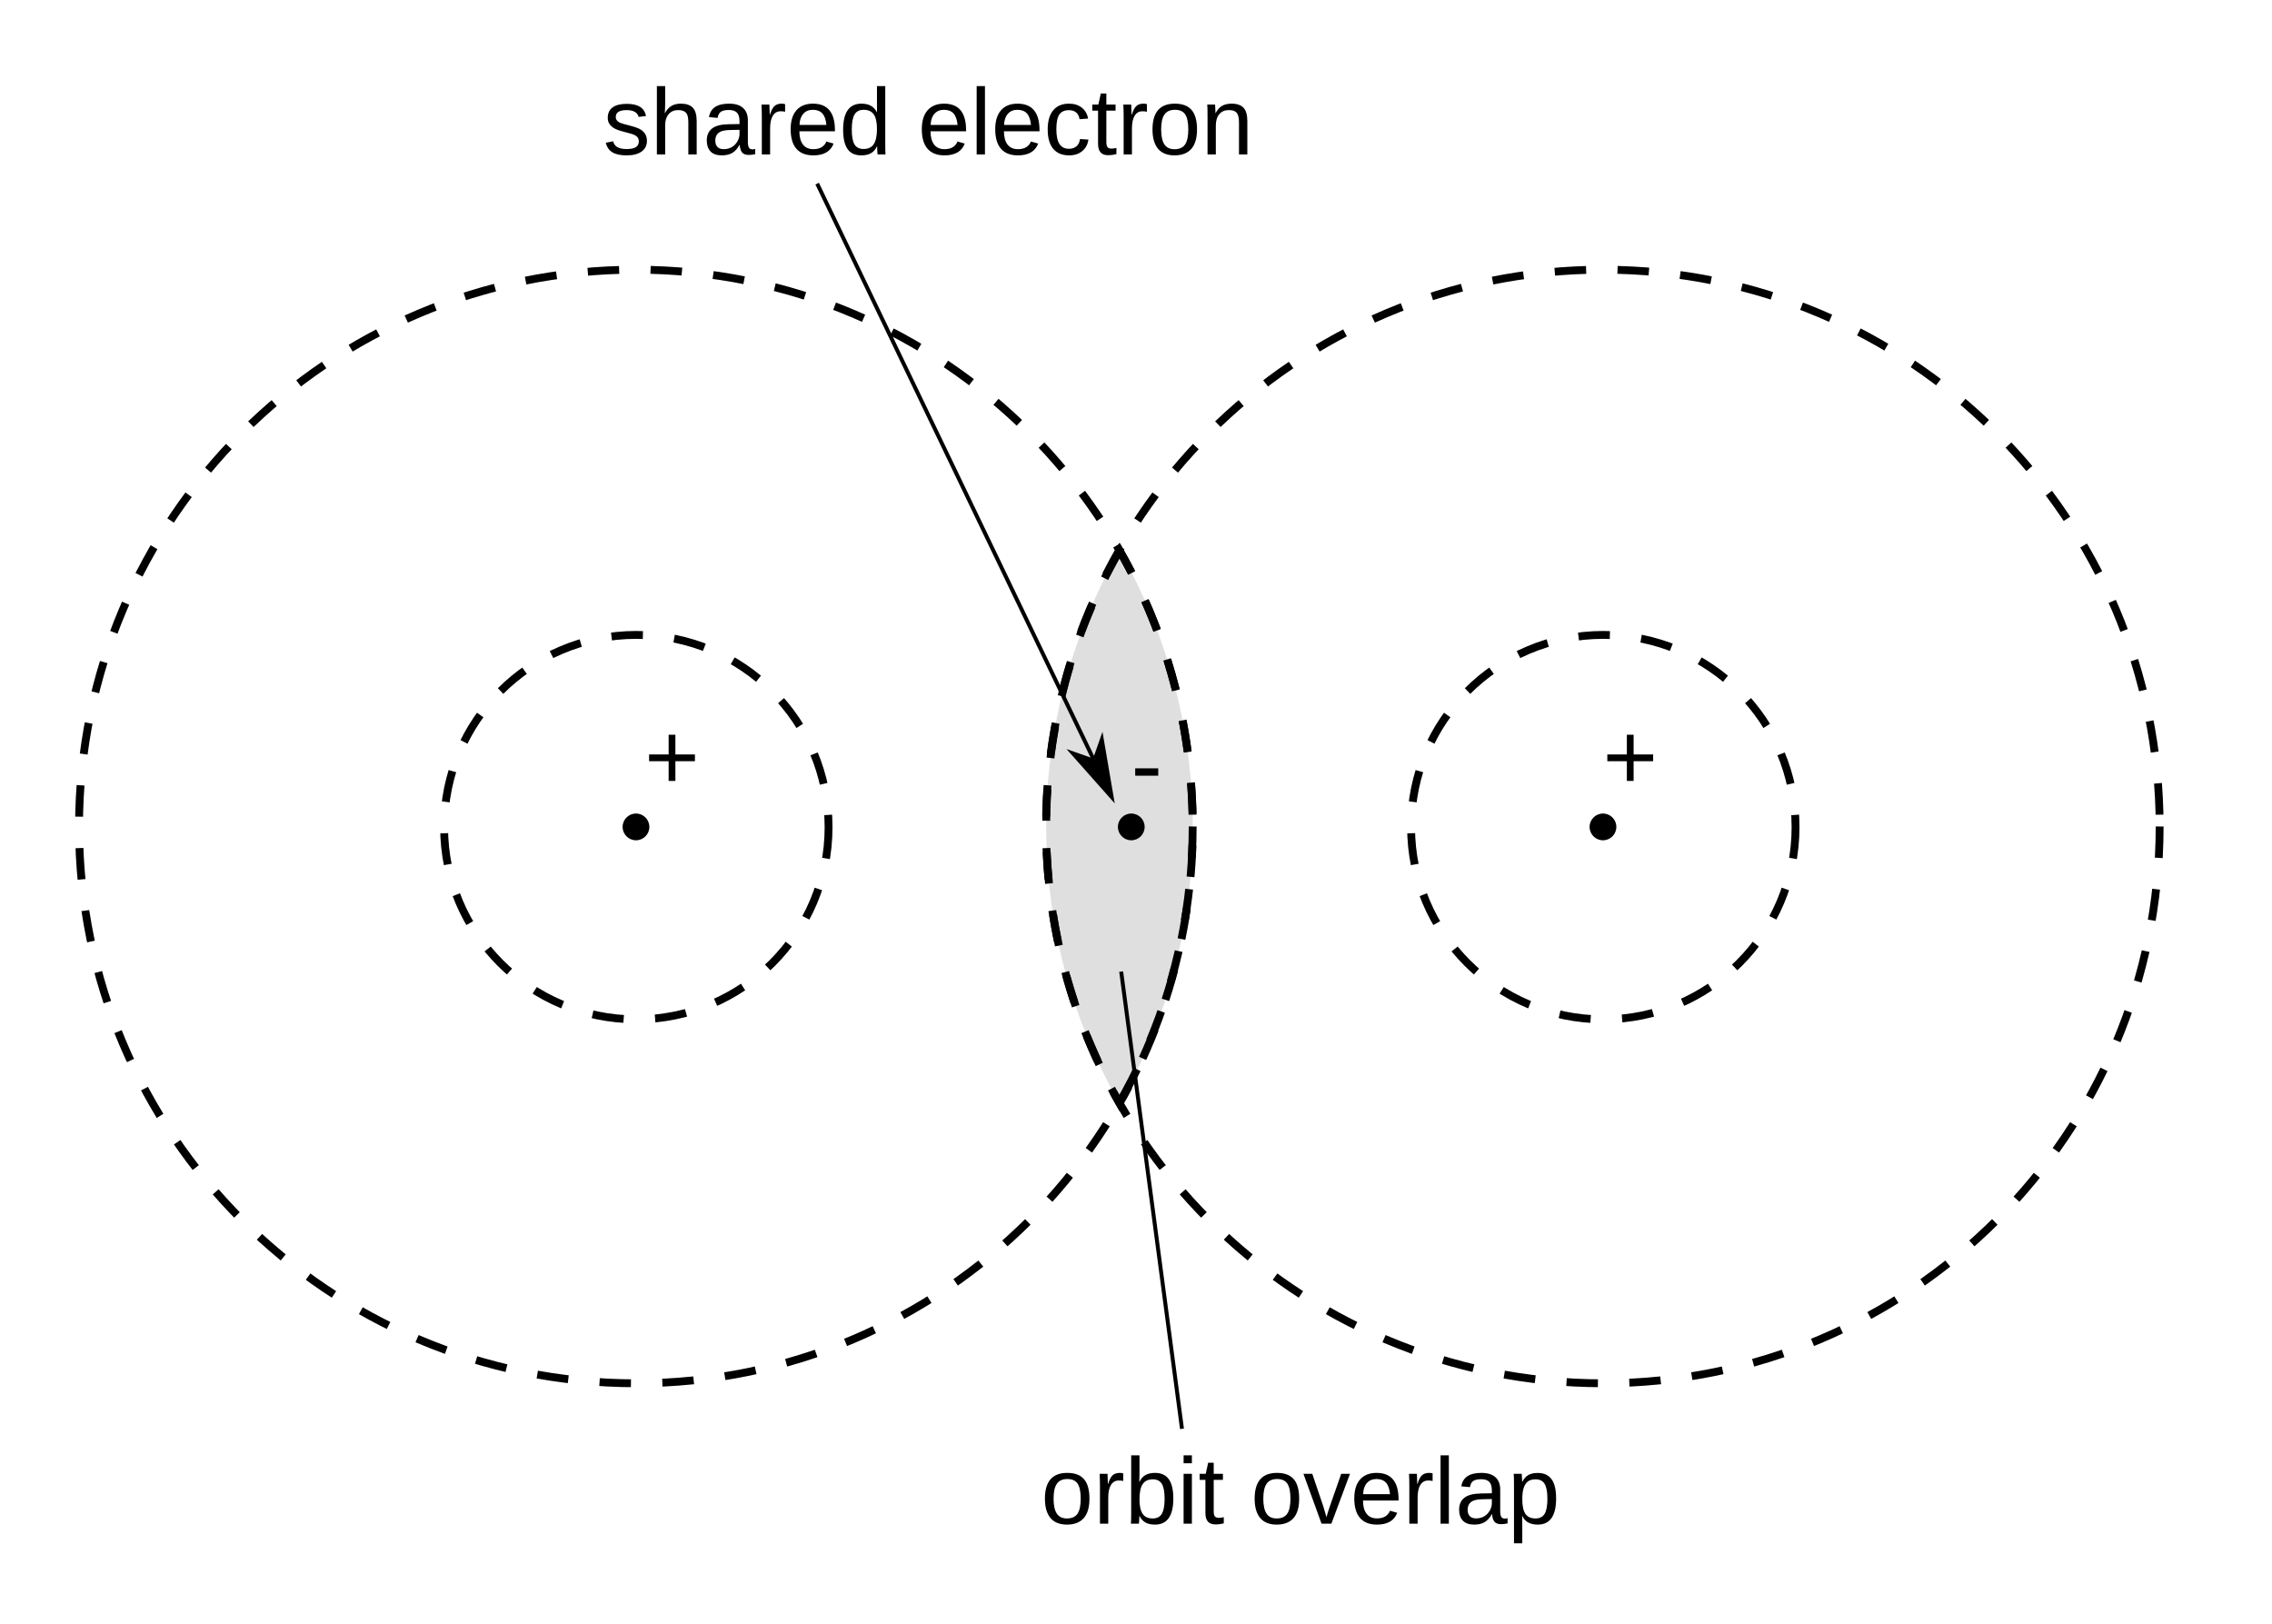
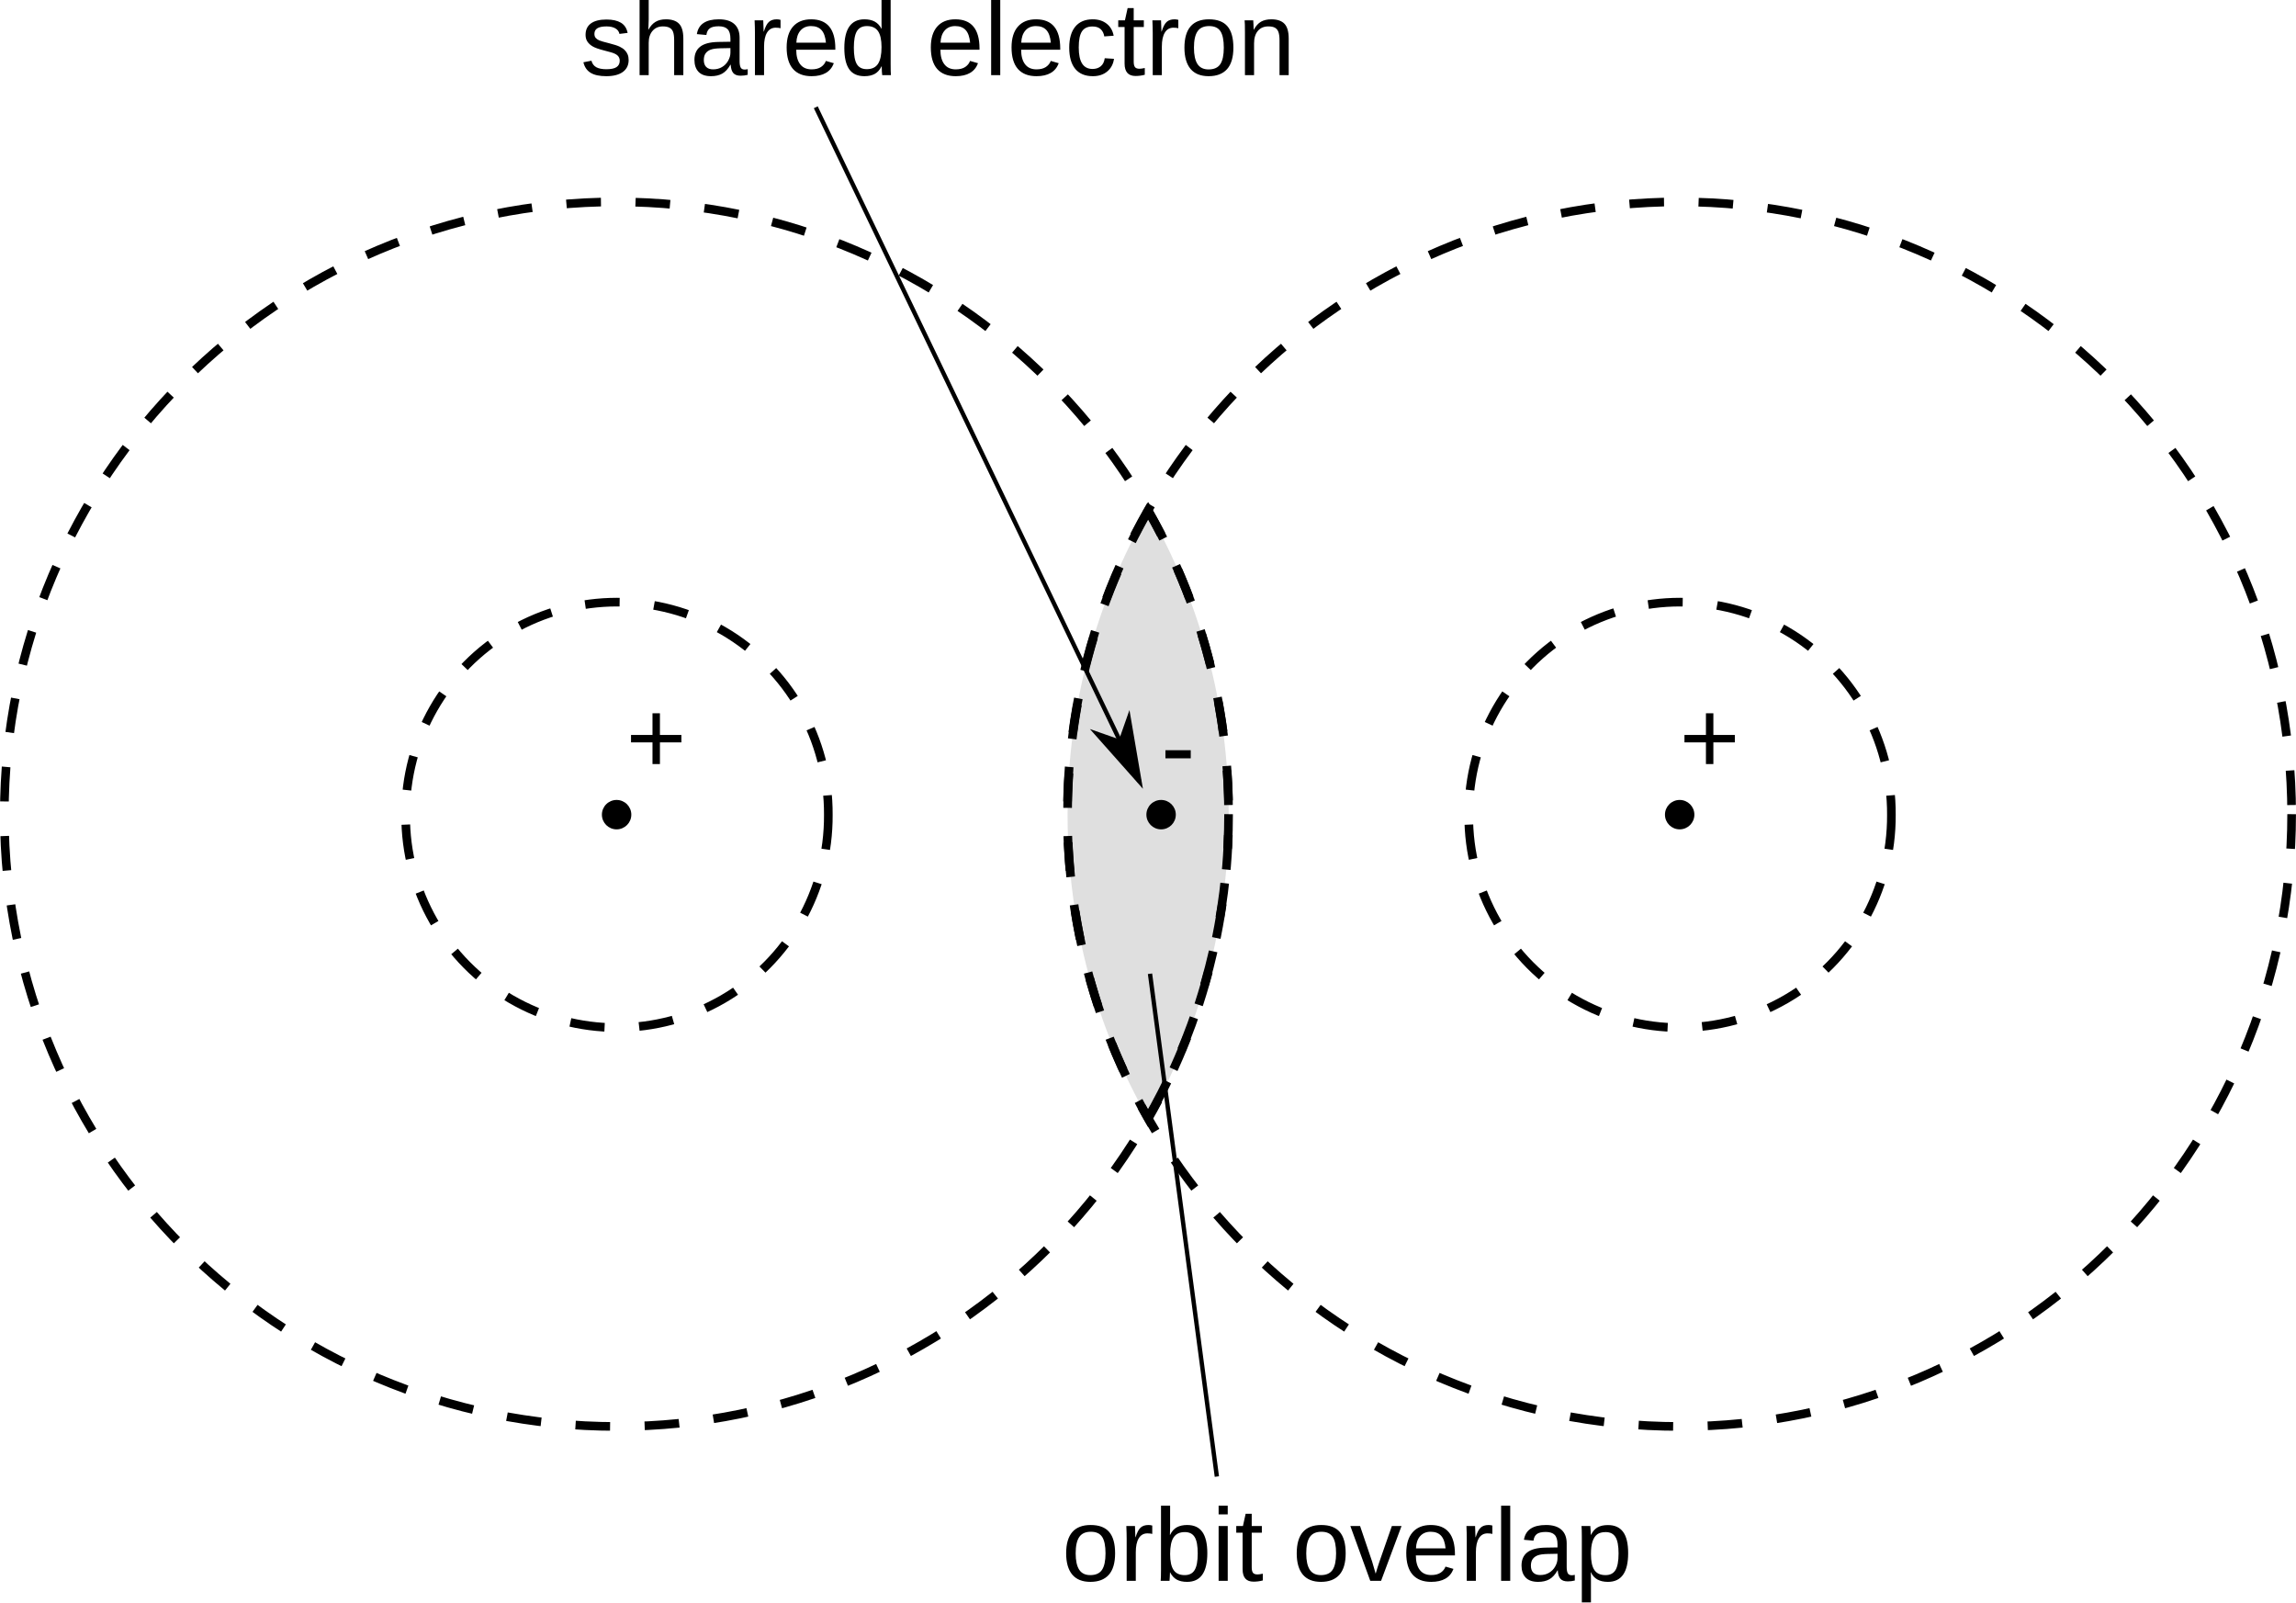
- <svg xmlns="http://www.w3.org/2000/svg" id="svg2" height="413" width="578" version="1.1">
+ <svg xmlns="http://www.w3.org/2000/svg" id="svg2" viewBox="0 0 531.31 370.71" version="1.1">
  <defs id="defs6">
-     <marker id="Arrow1Lend" refY="0" refX="0" overflow="visible" orient="auto">
+     <marker id="Arrow1Lend" refY="0" refX="0" orient="auto" overflow="visible">
      <path id="path3637" d="m0 0 5-5-17.5 5 17.5 5-5-5z" fill-rule="evenodd" transform="matrix(-.8 0 0 -.8 -10 0)" stroke="#000" stroke-width="1pt" />
    </marker>
  </defs>
-   <path id="path2818" d="m165.2 210.37a3.403 3.403 0 1 1 -6.806 0 3.403 3.403 0 1 1 6.806 0z" />
-   <path id="path3592" d="m165.2 210.37a3.403 3.403 0 1 1 -6.806 0 3.403 3.403 0 1 1 6.806 0z" transform="translate(126)" />
-   <path id="path3594" d="m165.2 210.37a3.403 3.403 0 1 1 -6.806 0 3.403 3.403 0 1 1 6.806 0z" transform="translate(246)" />
-   <path id="path3596" d="m165.2 210.37a3.403 3.403 0 1 1 -6.806 0 3.403 3.403 0 1 1 6.806 0z" transform="matrix(14.371 0 0 14.371 -2163.3 -2812.8)" stroke="#000" stroke-dasharray="0.557, 0.557" stroke-width=".139" fill="none" />
-   <path id="path3598" d="m165.2 210.37a3.403 3.403 0 1 1 -6.806 0 3.403 3.403 0 1 1 6.806 0z" transform="matrix(41.626 0 0 41.626 -6573.2 -8546.6)" stroke="#000" stroke-dasharray="0.192, 0.192" stroke-width=".048" fill="none" />
-   <path id="path3600" d="m165.2 210.37a3.403 3.403 0 1 1 -6.806 0 3.403 3.403 0 1 1 6.806 0z" transform="matrix(14.371 0 0 14.371 -1917.3 -2812.8)" stroke="#000" stroke-dasharray="0.557, 0.557" stroke-width=".139" fill="none" />
-   <path id="path3602" d="m165.2 210.37a3.403 3.403 0 1 1 -6.806 0 3.403 3.403 0 1 1 6.806 0z" transform="matrix(41.626 0 0 41.626 -6327.2 -8546.6)" stroke="#000" stroke-dasharray="0.192, 0.192" stroke-width=".048" fill="none" />
-   <text id="text3604" xml:space="preserve" font-size="24px" y="200.78" x="163.96" font-family="Arial" fill="#000000">
-     <tspan id="tspan3606" y="200.78" x="163.96">+</tspan>
+   <path id="path2818" d="m146.09 188.47a3.403 3.403 0 1 1 -6.806 0 3.403 3.403 0 1 1 6.806 0z" />
+   <path id="path3592" d="m272.09 188.47a3.403 3.403 0 1 1 -6.806 0 3.403 3.403 0 1 1 6.806 0z" />
+   <path id="path3594" d="m392.09 188.47a3.403 3.403 0 1 1 -6.806 0 3.403 3.403 0 1 1 6.806 0z" />
+   <path id="path3596" d="m191.68 188.52a48.905 48.905 0 1 1 -97.808 0 48.905 48.905 0 1 1 97.808 0z" stroke="#000" stroke-dasharray="8, 8" stroke-width="2" fill="none" />
+   <path id="path3598" d="m284.3 188.36a141.65 141.65 0 1 1 -283.3 0 141.65 141.65 0 1 1 283.3 0z" stroke="#000" stroke-dasharray="8, 8" stroke-width="2" fill="none" />
+   <path id="path3600" d="m437.68 188.52a48.905 48.905 0 1 1 -97.808 0 48.905 48.905 0 1 1 97.808 0z" stroke="#000" stroke-dasharray="8, 8" stroke-width="2" fill="none" />
+   <path id="path3602" d="m530.3 188.36a141.65 141.65 0 1 1 -283.3 0 141.65 141.65 0 1 1 283.3 0z" stroke="#000" stroke-dasharray="8, 8" stroke-width="2" fill="none" />
+   <text id="text3604" xml:space="preserve" font-size="24px" y="178.876" x="144.85" font-family="Arial" fill="#000000">
+     <tspan id="tspan3606" y="178.876" x="144.85">+</tspan>
  </text>
-   <text id="text3608" xml:space="preserve" font-size="24px" y="200.78" x="407.735" font-family="Arial" fill="#000000">
-     <tspan id="tspan3610" y="200.78" x="407.735">+</tspan>
+   <text id="text3608" xml:space="preserve" font-size="24px" y="178.876" x="388.625" font-family="Arial" fill="#000000">
+     <tspan id="tspan3610" y="178.876" x="388.625">+</tspan>
  </text>
-   <text id="text3612" xml:space="preserve" font-size="24px" y="202.78" x="287.735" font-family="Arial" fill="#000000">
-     <tspan id="tspan3614" y="202.78" x="287.735">-</tspan>
+   <text id="text3612" xml:space="preserve" font-size="24px" y="180.876" x="268.625" font-family="Arial" fill="#000000">
+     <tspan id="tspan3614" y="180.876" x="268.625">-</tspan>
  </text>
-   <text id="text3616" xml:space="preserve" font-size="24px" y="39.294" x="153.442" font-family="Arial" fill="#000000">
-     <tspan id="tspan3618" y="39.294" x="153.442">shared electron</tspan>
+   <text id="text3616" xml:space="preserve" font-size="24px" y="17.391" x="134.331" font-family="Arial" fill="#000000">
+     <tspan id="tspan3618" y="17.391" x="134.331">shared electron</tspan>
  </text>
-   <text id="text3620" xml:space="preserve" font-size="24px" y="387.633" x="264.811" font-family="Arial" fill="#000000">
-     <tspan id="tspan3622" y="387.633" x="264.811">orbit overlap</tspan>
+   <text id="text3620" xml:space="preserve" font-size="24px" y="365.729" x="245.701" font-family="Arial" fill="#000000">
+     <tspan id="tspan3622" y="365.729" x="245.701">orbit overlap</tspan>
  </text>
-   <path id="path3624" d="m284.81 140.06c-11.874 20.722-18.656 44.718-18.656 70.312 0 25.595 6.782 49.59 18.656 70.312 11.87-20.719 18.625-44.722 18.625-70.312 0-25.589-6.755-49.594-18.625-70.312z" fill-opacity=".125" stroke="#000" stroke-dasharray="8, 8" stroke-width="2" />
-   <path id="path3629" marker-end="url(#Arrow1Lend)" d="m207.89 46.719 74.86 155.92" stroke="#000" stroke-width="1px" fill="none" />
-   <path id="path4265" d="m300.7 363.5-15.47-116.32" stroke="#000" stroke-width="1px" fill="none" />
+   <path id="path3624" d="m265.7 118.16c-11.874 20.722-18.656 44.718-18.656 70.312 0 25.595 6.782 49.59 18.656 70.312 11.87-20.719 18.625-44.722 18.625-70.312 0-25.589-6.755-49.594-18.625-70.312z" fill-opacity=".125" stroke="#000" stroke-dasharray="8, 8" stroke-width="2" />
+   <path id="path3629" marker-end="url(#Arrow1Lend)" d="m188.78 24.816 74.86 155.92" stroke="#000" stroke-width="1px" fill="none" />
+   <path id="path4265" d="m281.59 341.6-15.47-116.32" stroke="#000" stroke-width="1px" fill="none" />
</svg>
